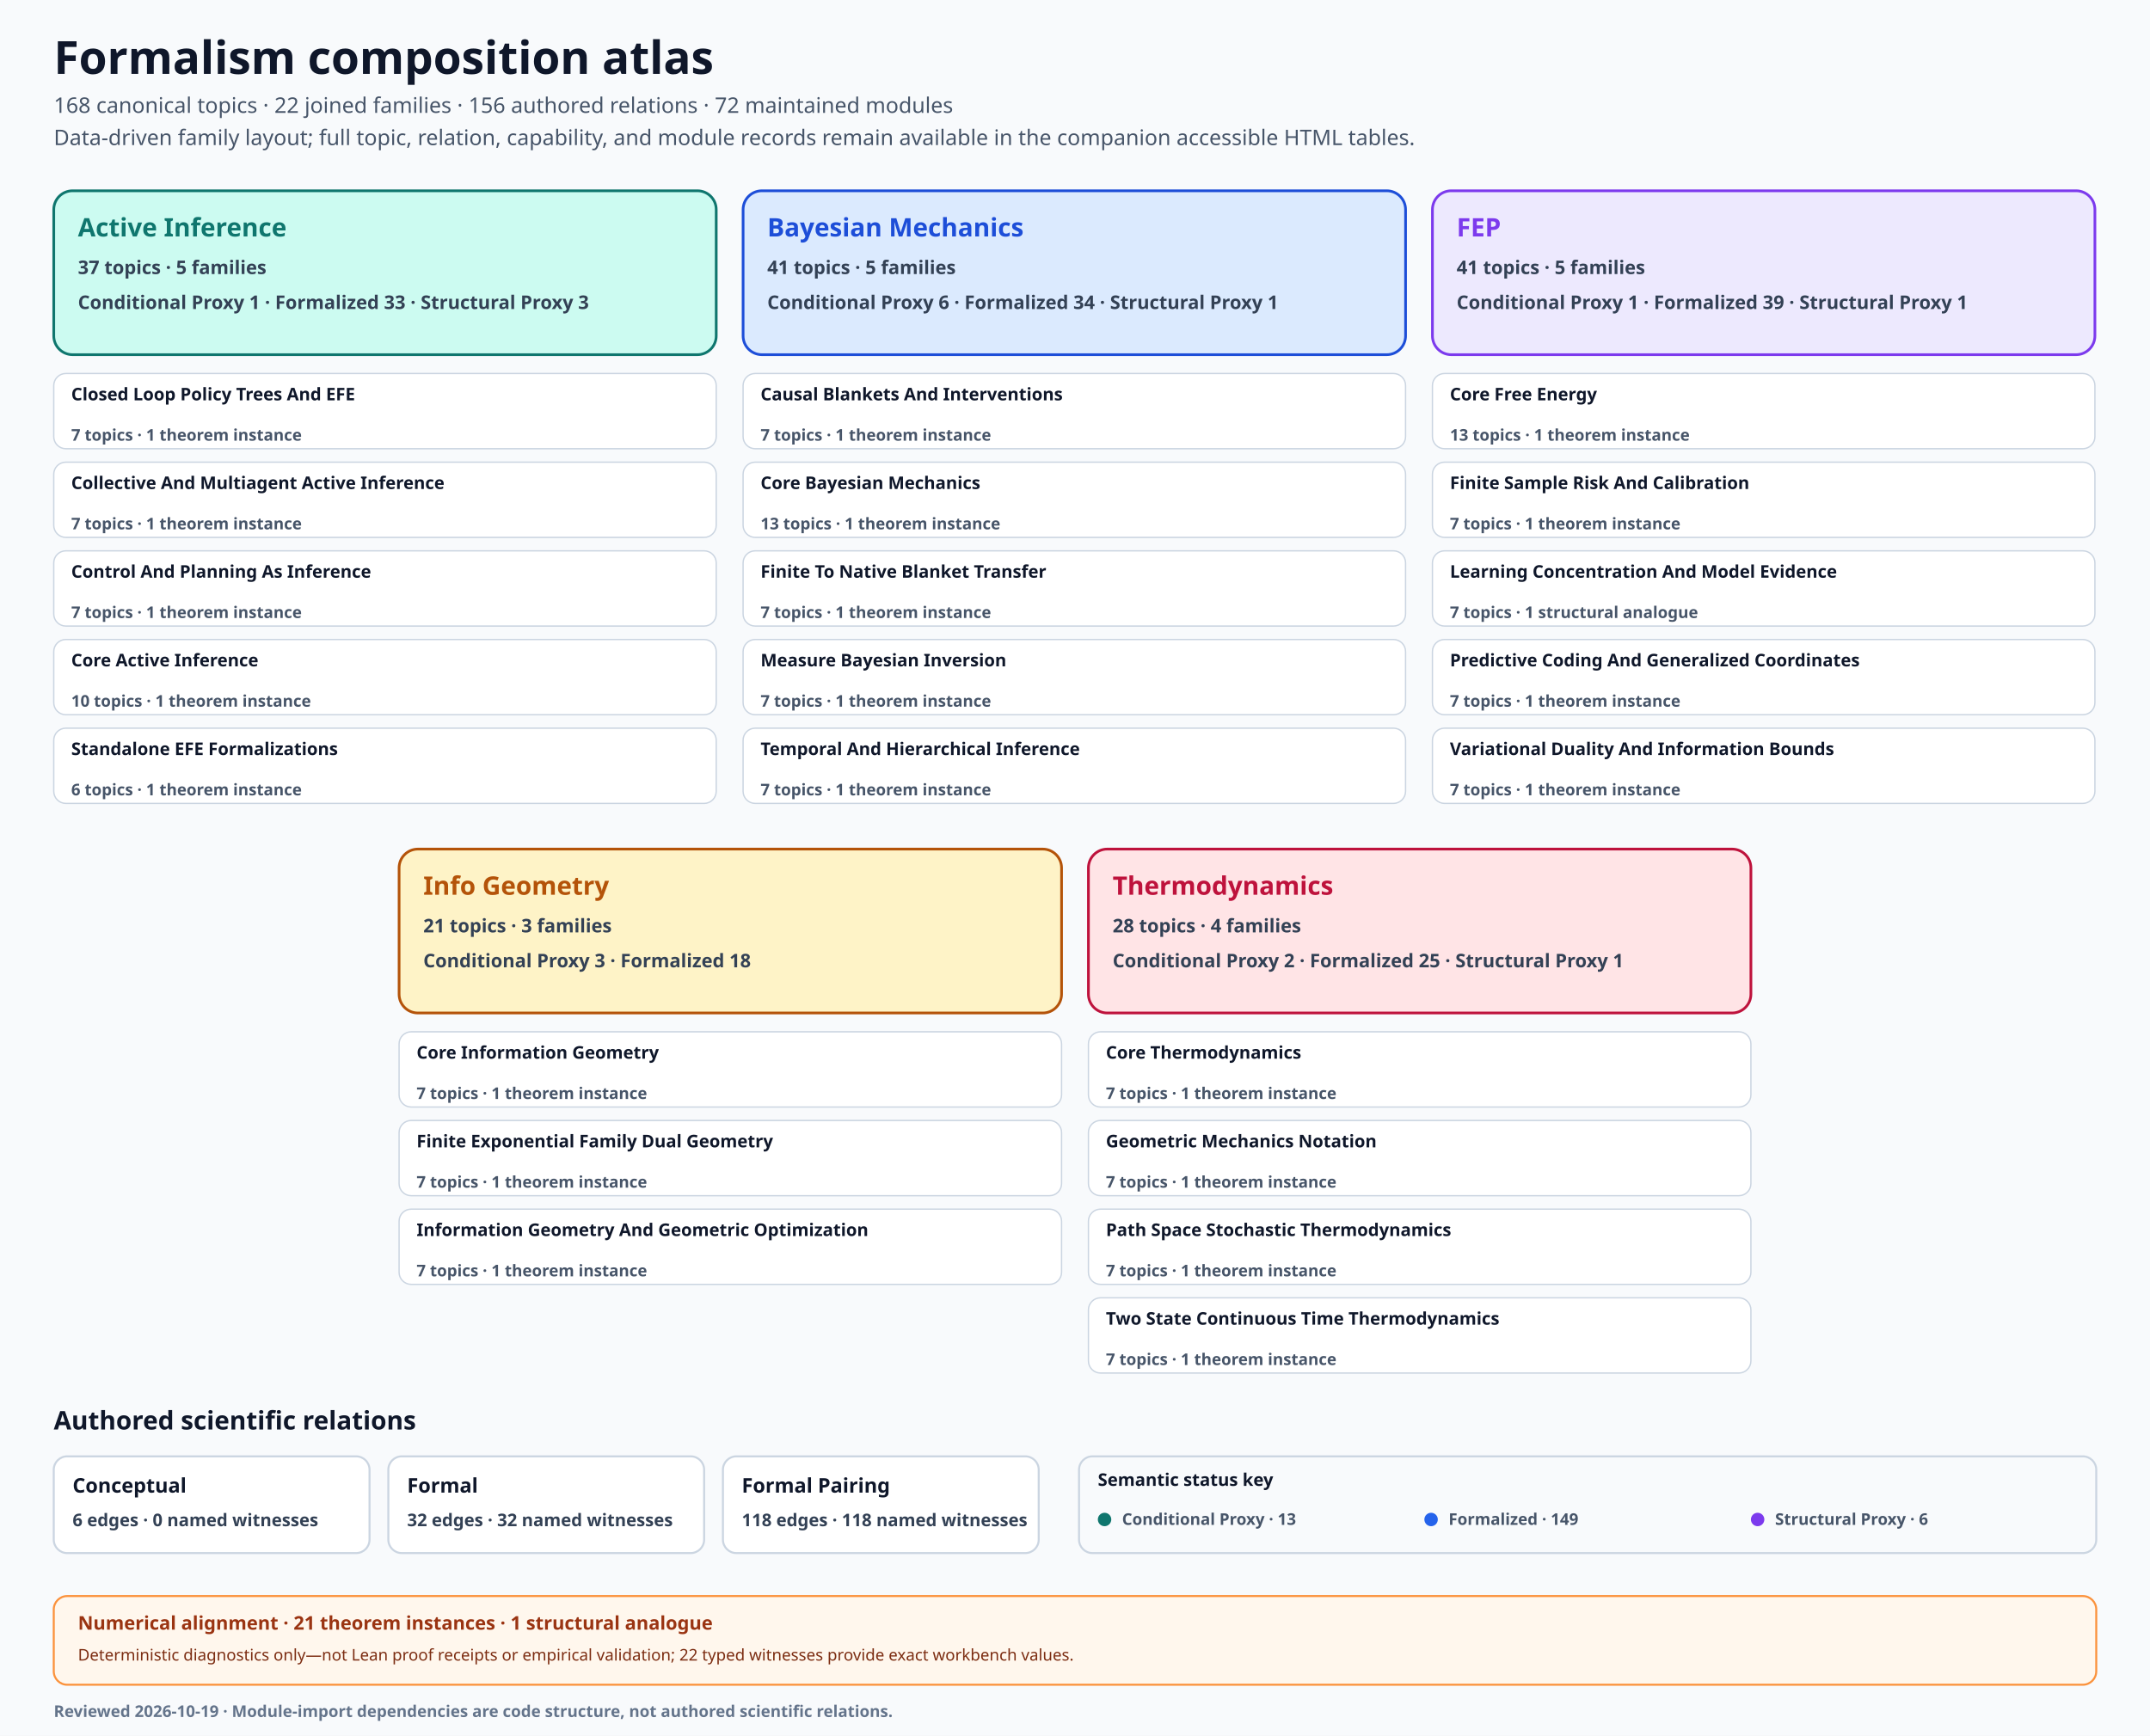
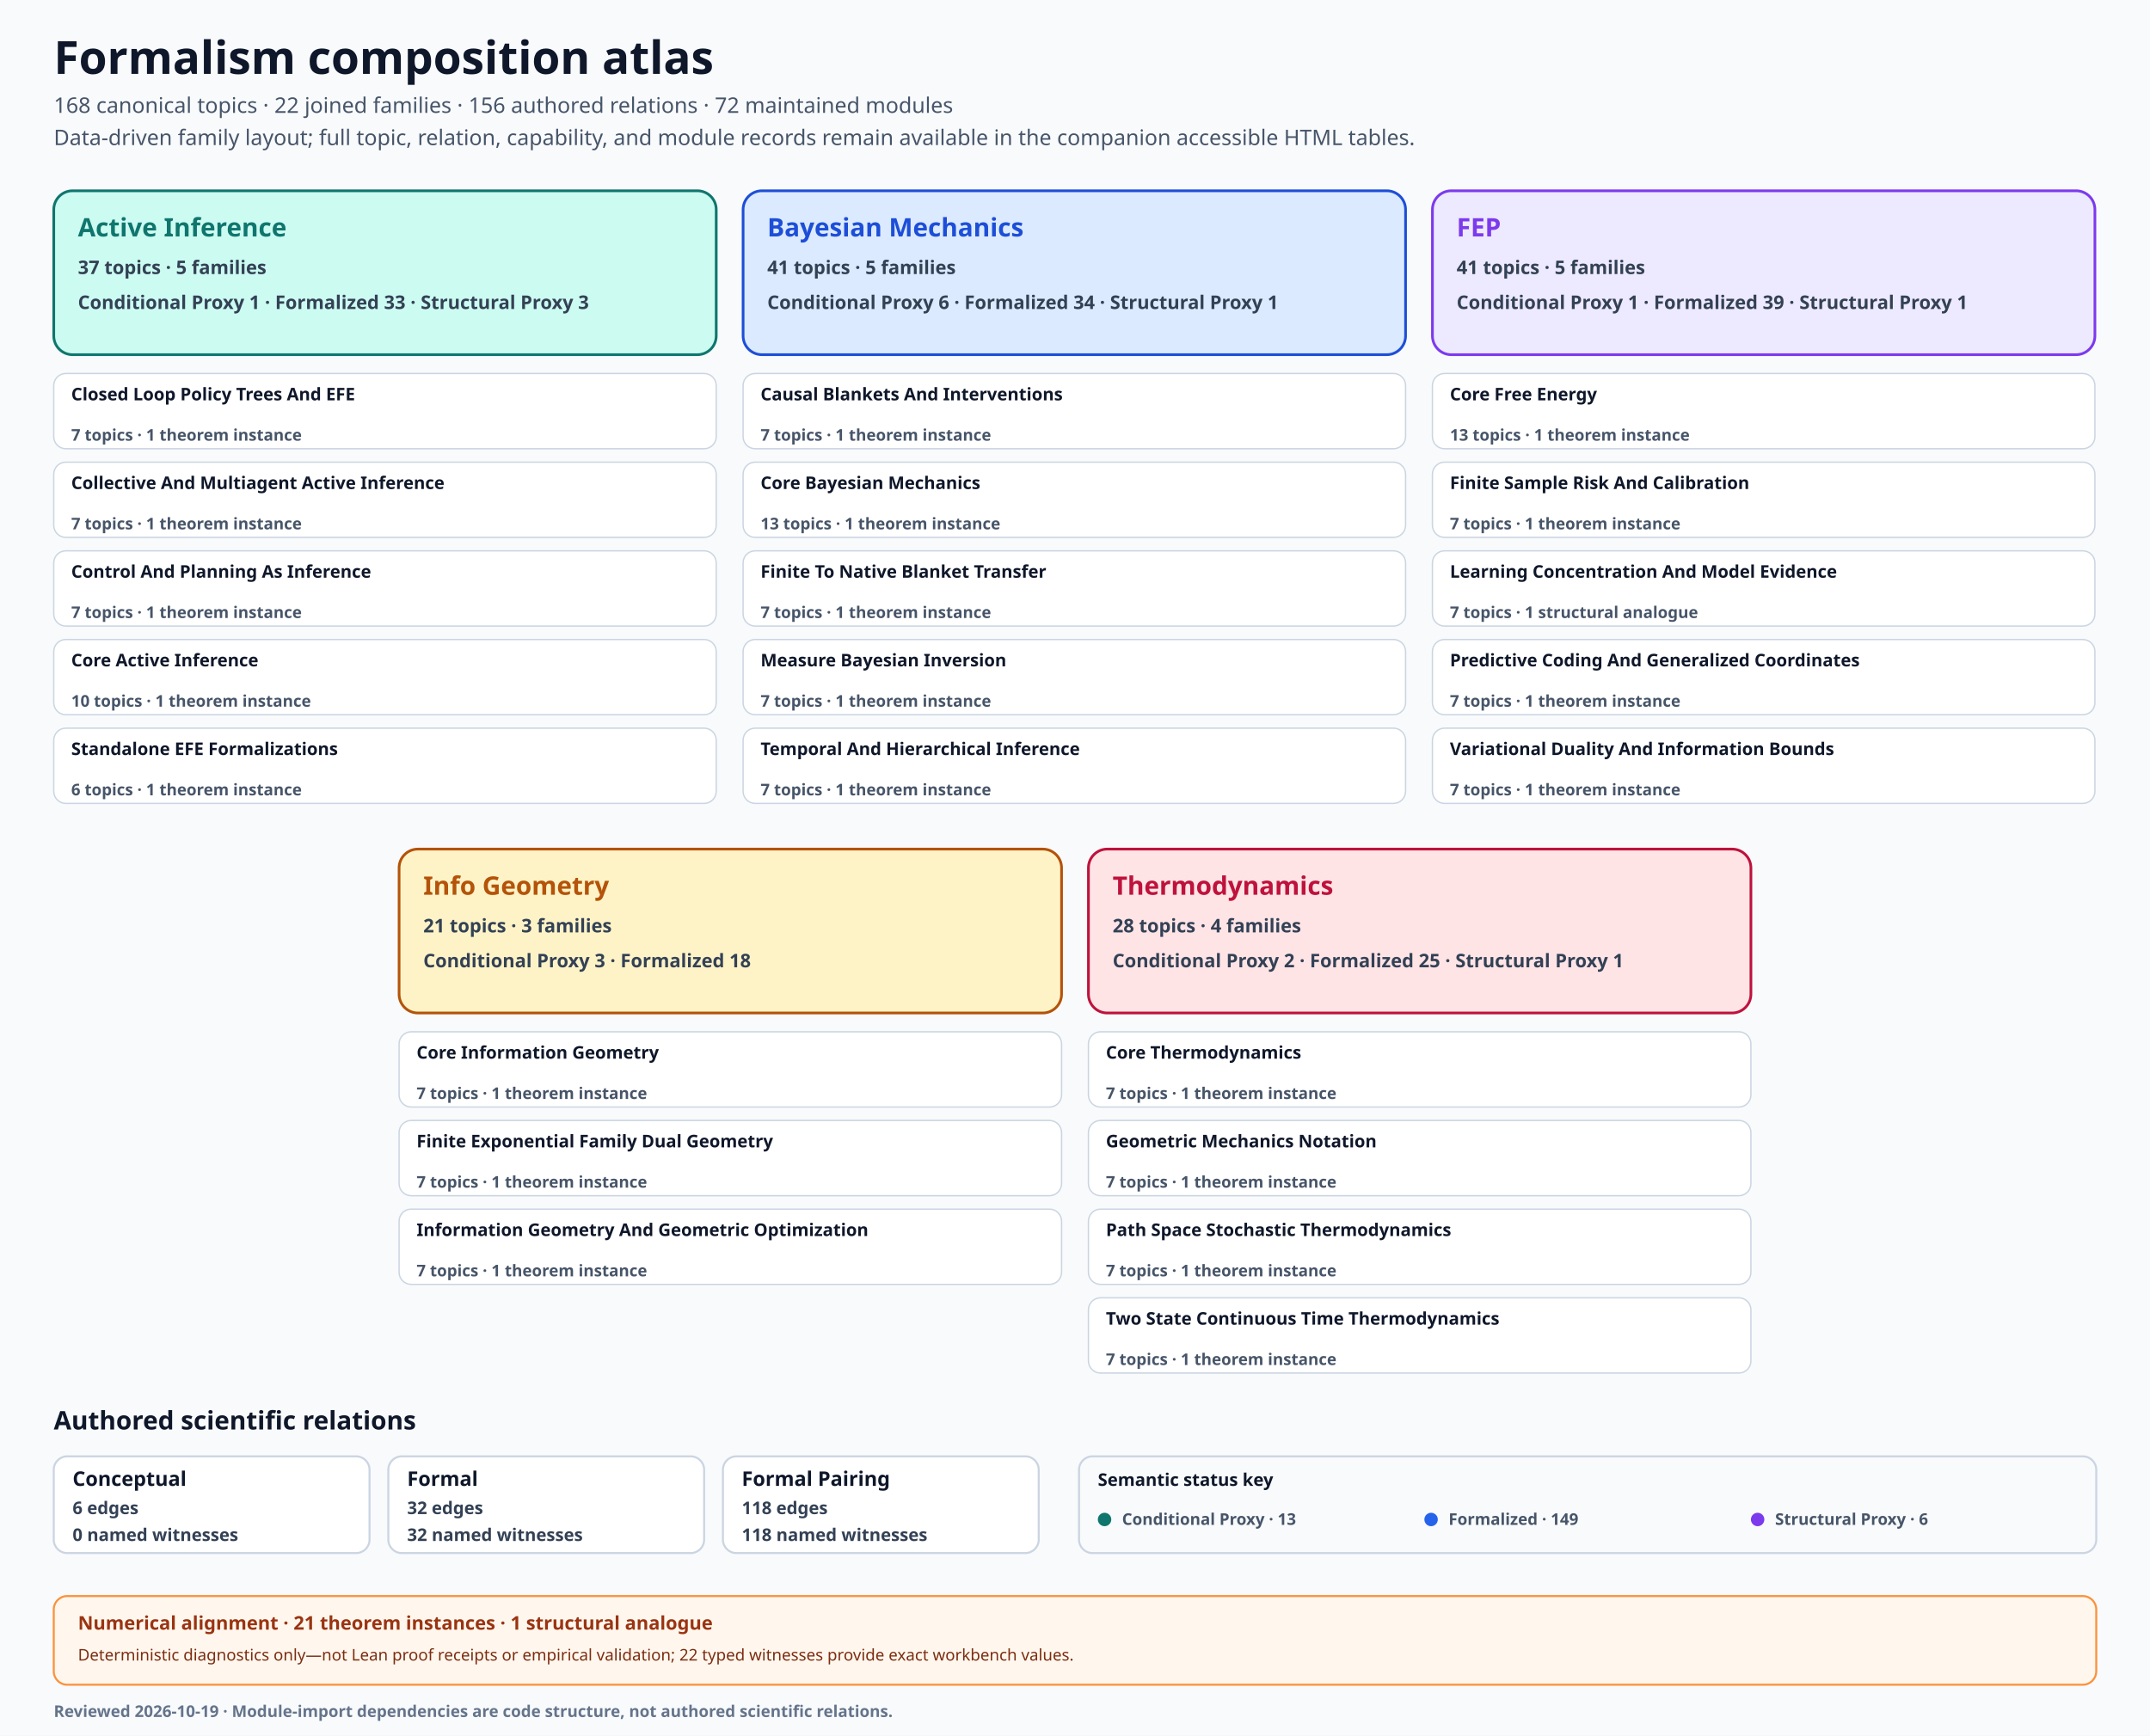
<svg xmlns="http://www.w3.org/2000/svg" width="1600" height="1292" viewBox="0 0 1600 1292" role="img" aria-labelledby="atlas-title atlas-description">
  <style>
            .background{fill:#f8fafc}.title{fill:#0f172a;font:800 34px system-ui,sans-serif}
            .subtitle{fill:#475569;font:500 16px system-ui,sans-serif}.area-card{fill:#fff;stroke-width:2}
            .area-name{font:800 19px system-ui,sans-serif}.area-count{fill:#334155;font:650 14px system-ui,sans-serif}
            .family-card{fill:#fff;stroke:#cbd5e1;stroke-width:1}.family-name{fill:#0f172a;font:700 13px system-ui,sans-serif}
            .family-count{fill:#475569;font:550 12px system-ui,sans-serif}.section{fill:#0f172a;font:800 19px system-ui,sans-serif}
            .relation-card{fill:#fff;stroke:#cbd5e1;stroke-width:1.5}.relation-kind{fill:#0f172a;font:800 15px system-ui,sans-serif}
            .relation-count{fill:#334155;font:600 13px system-ui,sans-serif}.boundary{fill:#fff7ed;stroke:#fb923c;stroke-width:1.5}
            .boundary-title{fill:#9a3412;font:800 14px system-ui,sans-serif}.boundary-text{fill:#7c2d12;font:500 12px system-ui,sans-serif}
            .status-key{fill:#f8fafc;stroke:#cbd5e1;stroke-width:1.5}.status-key-title{fill:#0f172a;font:800 13px system-ui,sans-serif}
            .status-label{fill:#475569;font:650 12px system-ui,sans-serif}.footer{fill:#64748b;font:550 12px system-ui,sans-serif}
        </style>
  <rect class="background" width="1600" height="1292" />
  <text class="title" x="40" y="55">Formalism composition atlas</text>
  <text class="subtitle" x="40" y="84">168 canonical topics · 22 joined families · 156 authored relations · 72 maintained modules</text>
  <text class="subtitle" x="40" y="108">Data-driven family layout; full topic, relation, capability, and module records remain available in the companion accessible HTML tables.</text>
  <g data-area-summary="ActiveInference" role="group" aria-label="ActiveInference, 37 topics">
    <rect class="area-card" x="40" y="142" width="493" height="122" rx="14" style="stroke:#0f766e;fill:#ccfbf1" />
    <text class="area-name" x="58" y="176" style="fill:#0f766e">Active Inference</text>
    <text class="area-count" x="58" y="204">37 topics · 5 families</text>
    <text class="area-count" x="58.0" y="230.0">Conditional Proxy 1 · Formalized 33 · Structural Proxy 3</text>
  </g>
  <g data-family-summary="closed-loop-policy-trees-and-efe" role="group" data-formal-alignments="theorem_instance:1" aria-label="closed-loop-policy-trees-and-efe, 7 topics">
    <rect class="family-card" x="40" y="278" width="493" height="56" rx="9" />
    <text class="family-name" x="53.0" y="298.0">Closed Loop Policy Trees And EFE</text>
    <text class="family-count" x="53" y="328">7 topics · 1 theorem instance</text>
  </g>
  <g data-family-summary="collective-and-multiagent-active-inference" role="group" data-formal-alignments="theorem_instance:1" aria-label="collective-and-multiagent-active-inference, 7 topics">
    <rect class="family-card" x="40" y="344" width="493" height="56" rx="9" />
    <text class="family-name" x="53.0" y="364.0">Collective And Multiagent Active Inference</text>
    <text class="family-count" x="53" y="394">7 topics · 1 theorem instance</text>
  </g>
  <g data-family-summary="control-and-planning-as-inference" role="group" data-formal-alignments="theorem_instance:1" aria-label="control-and-planning-as-inference, 7 topics">
    <rect class="family-card" x="40" y="410" width="493" height="56" rx="9" />
    <text class="family-name" x="53.0" y="430.0">Control And Planning As Inference</text>
    <text class="family-count" x="53" y="460">7 topics · 1 theorem instance</text>
  </g>
  <g data-family-summary="core-active-inference" role="group" data-formal-alignments="theorem_instance:1" aria-label="core-active-inference, 10 topics">
    <rect class="family-card" x="40" y="476" width="493" height="56" rx="9" />
    <text class="family-name" x="53.0" y="496.0">Core Active Inference</text>
    <text class="family-count" x="53" y="526">10 topics · 1 theorem instance</text>
  </g>
  <g data-family-summary="standalone-efe-formalizations" role="group" data-formal-alignments="theorem_instance:1" aria-label="standalone-efe-formalizations, 6 topics">
    <rect class="family-card" x="40" y="542" width="493" height="56" rx="9" />
    <text class="family-name" x="53.0" y="562.0">Standalone EFE Formalizations</text>
    <text class="family-count" x="53" y="592">6 topics · 1 theorem instance</text>
  </g>
  <g data-area-summary="BayesianMechanics" role="group" aria-label="BayesianMechanics, 41 topics">
    <rect class="area-card" x="553" y="142" width="493" height="122" rx="14" style="stroke:#1d4ed8;fill:#dbeafe" />
    <text class="area-name" x="571" y="176" style="fill:#1d4ed8">Bayesian Mechanics</text>
    <text class="area-count" x="571" y="204">41 topics · 5 families</text>
    <text class="area-count" x="571.0" y="230.0">Conditional Proxy 6 · Formalized 34 · Structural Proxy 1</text>
  </g>
  <g data-family-summary="causal-blankets-and-interventions" role="group" data-formal-alignments="theorem_instance:1" aria-label="causal-blankets-and-interventions, 7 topics">
    <rect class="family-card" x="553" y="278" width="493" height="56" rx="9" />
    <text class="family-name" x="566.0" y="298.0">Causal Blankets And Interventions</text>
    <text class="family-count" x="566" y="328">7 topics · 1 theorem instance</text>
  </g>
  <g data-family-summary="core-bayesian-mechanics" role="group" data-formal-alignments="theorem_instance:1" aria-label="core-bayesian-mechanics, 13 topics">
    <rect class="family-card" x="553" y="344" width="493" height="56" rx="9" />
    <text class="family-name" x="566.0" y="364.0">Core Bayesian Mechanics</text>
    <text class="family-count" x="566" y="394">13 topics · 1 theorem instance</text>
  </g>
  <g data-family-summary="finite-to-native-blanket-transfer" role="group" data-formal-alignments="theorem_instance:1" aria-label="finite-to-native-blanket-transfer, 7 topics">
    <rect class="family-card" x="553" y="410" width="493" height="56" rx="9" />
    <text class="family-name" x="566.0" y="430.0">Finite To Native Blanket Transfer</text>
    <text class="family-count" x="566" y="460">7 topics · 1 theorem instance</text>
  </g>
  <g data-family-summary="measure-bayesian-inversion" role="group" data-formal-alignments="theorem_instance:1" aria-label="measure-bayesian-inversion, 7 topics">
    <rect class="family-card" x="553" y="476" width="493" height="56" rx="9" />
    <text class="family-name" x="566.0" y="496.0">Measure Bayesian Inversion</text>
    <text class="family-count" x="566" y="526">7 topics · 1 theorem instance</text>
  </g>
  <g data-family-summary="temporal-and-hierarchical-inference" role="group" data-formal-alignments="theorem_instance:1" aria-label="temporal-and-hierarchical-inference, 7 topics">
    <rect class="family-card" x="553" y="542" width="493" height="56" rx="9" />
    <text class="family-name" x="566.0" y="562.0">Temporal And Hierarchical Inference</text>
    <text class="family-count" x="566" y="592">7 topics · 1 theorem instance</text>
  </g>
  <g data-area-summary="FEP" role="group" aria-label="FEP, 41 topics">
    <rect class="area-card" x="1066" y="142" width="493" height="122" rx="14" style="stroke:#7c3aed;fill:#ede9fe" />
    <text class="area-name" x="1084" y="176" style="fill:#7c3aed">FEP</text>
    <text class="area-count" x="1084" y="204">41 topics · 5 families</text>
    <text class="area-count" x="1084.0" y="230.0">Conditional Proxy 1 · Formalized 39 · Structural Proxy 1</text>
  </g>
  <g data-family-summary="core-free-energy" role="group" data-formal-alignments="theorem_instance:1" aria-label="core-free-energy, 13 topics">
    <rect class="family-card" x="1066" y="278" width="493" height="56" rx="9" />
    <text class="family-name" x="1079.0" y="298.0">Core Free Energy</text>
    <text class="family-count" x="1079" y="328">13 topics · 1 theorem instance</text>
  </g>
  <g data-family-summary="finite-sample-risk-and-calibration" role="group" data-formal-alignments="theorem_instance:1" aria-label="finite-sample-risk-and-calibration, 7 topics">
    <rect class="family-card" x="1066" y="344" width="493" height="56" rx="9" />
    <text class="family-name" x="1079.0" y="364.0">Finite Sample Risk And Calibration</text>
    <text class="family-count" x="1079" y="394">7 topics · 1 theorem instance</text>
  </g>
  <g data-family-summary="learning-concentration-and-model-evidence" role="group" data-formal-alignments="structural_analogue:1" aria-label="learning-concentration-and-model-evidence, 7 topics">
    <rect class="family-card" x="1066" y="410" width="493" height="56" rx="9" />
    <text class="family-name" x="1079.0" y="430.0">Learning Concentration And Model Evidence</text>
    <text class="family-count" x="1079" y="460">7 topics · 1 structural analogue</text>
  </g>
  <g data-family-summary="predictive-coding-and-generalized-coordinates" role="group" data-formal-alignments="theorem_instance:1" aria-label="predictive-coding-and-generalized-coordinates, 7 topics">
    <rect class="family-card" x="1066" y="476" width="493" height="56" rx="9" />
    <text class="family-name" x="1079.0" y="496.0">Predictive Coding And Generalized Coordinates</text>
    <text class="family-count" x="1079" y="526">7 topics · 1 theorem instance</text>
  </g>
  <g data-family-summary="variational-duality-and-information-bounds" role="group" data-formal-alignments="theorem_instance:1" aria-label="variational-duality-and-information-bounds, 7 topics">
    <rect class="family-card" x="1066" y="542" width="493" height="56" rx="9" />
    <text class="family-name" x="1079.0" y="562.0">Variational Duality And Information Bounds</text>
    <text class="family-count" x="1079" y="592">7 topics · 1 theorem instance</text>
  </g>
  <g data-area-summary="InfoGeometry" role="group" aria-label="InfoGeometry, 21 topics">
    <rect class="area-card" x="297" y="632" width="493" height="122" rx="14" style="stroke:#b45309;fill:#fef3c7" />
    <text class="area-name" x="315" y="666" style="fill:#b45309">Info Geometry</text>
    <text class="area-count" x="315" y="694">21 topics · 3 families</text>
    <text class="area-count" x="315.0" y="720.0">Conditional Proxy 3 · Formalized 18</text>
  </g>
  <g data-family-summary="core-information-geometry" role="group" data-formal-alignments="theorem_instance:1" aria-label="core-information-geometry, 7 topics">
    <rect class="family-card" x="297" y="768" width="493" height="56" rx="9" />
    <text class="family-name" x="310.0" y="788.0">Core Information Geometry</text>
    <text class="family-count" x="310" y="818">7 topics · 1 theorem instance</text>
  </g>
  <g data-family-summary="finite-exponential-family-dual-geometry" role="group" data-formal-alignments="theorem_instance:1" aria-label="finite-exponential-family-dual-geometry, 7 topics">
    <rect class="family-card" x="297" y="834" width="493" height="56" rx="9" />
    <text class="family-name" x="310.0" y="854.0">Finite Exponential Family Dual Geometry</text>
    <text class="family-count" x="310" y="884">7 topics · 1 theorem instance</text>
  </g>
  <g data-family-summary="information-geometry-and-geometric-optimization" role="group" data-formal-alignments="theorem_instance:1" aria-label="information-geometry-and-geometric-optimization, 7 topics">
    <rect class="family-card" x="297" y="900" width="493" height="56" rx="9" />
    <text class="family-name" x="310.0" y="920.0">Information Geometry And Geometric Optimization</text>
    <text class="family-count" x="310" y="950">7 topics · 1 theorem instance</text>
  </g>
  <g data-area-summary="Thermodynamics" role="group" aria-label="Thermodynamics, 28 topics">
    <rect class="area-card" x="810" y="632" width="493" height="122" rx="14" style="stroke:#be123c;fill:#ffe4e6" />
    <text class="area-name" x="828" y="666" style="fill:#be123c">Thermodynamics</text>
    <text class="area-count" x="828" y="694">28 topics · 4 families</text>
    <text class="area-count" x="828.0" y="720.0">Conditional Proxy 2 · Formalized 25 · Structural Proxy 1</text>
  </g>
  <g data-family-summary="core-thermodynamics" role="group" data-formal-alignments="theorem_instance:1" aria-label="core-thermodynamics, 7 topics">
    <rect class="family-card" x="810" y="768" width="493" height="56" rx="9" />
    <text class="family-name" x="823.0" y="788.0">Core Thermodynamics</text>
    <text class="family-count" x="823" y="818">7 topics · 1 theorem instance</text>
  </g>
  <g data-family-summary="geometric-mechanics-notation" role="group" data-formal-alignments="theorem_instance:1" aria-label="geometric-mechanics-notation, 7 topics">
    <rect class="family-card" x="810" y="834" width="493" height="56" rx="9" />
    <text class="family-name" x="823.0" y="854.0">Geometric Mechanics Notation</text>
    <text class="family-count" x="823" y="884">7 topics · 1 theorem instance</text>
  </g>
  <g data-family-summary="path-space-stochastic-thermodynamics" role="group" data-formal-alignments="theorem_instance:1" aria-label="path-space-stochastic-thermodynamics, 7 topics">
    <rect class="family-card" x="810" y="900" width="493" height="56" rx="9" />
    <text class="family-name" x="823.0" y="920.0">Path Space Stochastic Thermodynamics</text>
    <text class="family-count" x="823" y="950">7 topics · 1 theorem instance</text>
  </g>
  <g data-family-summary="two-state-continuous-time-thermodynamics" role="group" data-formal-alignments="theorem_instance:1" aria-label="two-state-continuous-time-thermodynamics, 7 topics">
    <rect class="family-card" x="810" y="966" width="493" height="56" rx="9" />
    <text class="family-name" x="823.0" y="986.0">Two State Continuous Time Thermodynamics</text>
    <text class="family-count" x="823" y="1016">7 topics · 1 theorem instance</text>
  </g>
  <text class="section" x="40" y="1064">Authored scientific relations</text>
  <g data-relation-kind="conceptual" role="group" aria-label="conceptual, 6 relations">
    <rect class="relation-card" x="40" y="1084" width="235" height="72" rx="10" />
-     <text class="relation-kind" x="54" y="1111">Conceptual</text>
-     <text class="relation-count" x="54" y="1136">6 edges · 0 named witnesses</text>
+     <text class="relation-kind" x="54" y="1106">Conceptual</text>
+     <text class="relation-count" x="54" y="1127">6 edges</text>
+     <text class="relation-count" x="54" y="1147">0 named witnesses</text>
  </g>
  <g data-relation-kind="formal" role="group" aria-label="formal, 32 relations">
    <rect class="relation-card" x="289" y="1084" width="235" height="72" rx="10" />
-     <text class="relation-kind" x="303" y="1111">Formal</text>
-     <text class="relation-count" x="303" y="1136">32 edges · 32 named witnesses</text>
+     <text class="relation-kind" x="303" y="1106">Formal</text>
+     <text class="relation-count" x="303" y="1127">32 edges</text>
+     <text class="relation-count" x="303" y="1147">32 named witnesses</text>
  </g>
  <g data-relation-kind="formal_pairing" role="group" aria-label="formal_pairing, 118 relations">
    <rect class="relation-card" x="538" y="1084" width="235" height="72" rx="10" />
-     <text class="relation-kind" x="552" y="1111">Formal Pairing</text>
-     <text class="relation-count" x="552" y="1136">118 edges · 118 named witnesses</text>
+     <text class="relation-kind" x="552" y="1106">Formal Pairing</text>
+     <text class="relation-count" x="552" y="1127">118 edges</text>
+     <text class="relation-count" x="552" y="1147">118 named witnesses</text>
  </g>
  <g data-semantic-status-key="true" role="group" aria-label="Semantic status key">
    <rect class="status-key" x="803" y="1084" width="757" height="72" rx="10" />
    <text class="status-key-title" x="817" y="1106">Semantic status key</text>
    <circle cx="822.0" cy="1131" r="5" fill="#0f766e" />
    <text class="status-label" x="835.0" y="1135">Conditional Proxy · 13</text>
    <circle cx="1065.0" cy="1131" r="5" fill="#2563eb" />
    <text class="status-label" x="1078.0" y="1135">Formalized · 149</text>
    <circle cx="1308.0" cy="1131" r="5" fill="#7c3aed" />
    <text class="status-label" x="1321.0" y="1135">Structural Proxy · 6</text>
  </g>
  <rect class="boundary" x="40" y="1188" width="1520" height="66" rx="10" />
  <text class="boundary-title" x="58" y="1213">Numerical alignment · 21 theorem instances · 1 structural analogue</text>
  <text class="boundary-text" x="58" y="1236">Deterministic diagnostics only—not Lean proof receipts or empirical validation; 22 typed witnesses provide exact workbench values.</text>
  <text class="footer" x="40" y="1278">Reviewed 2026-10-19 · Module-import dependencies are code structure, not authored scientific relations.</text>
</svg>
